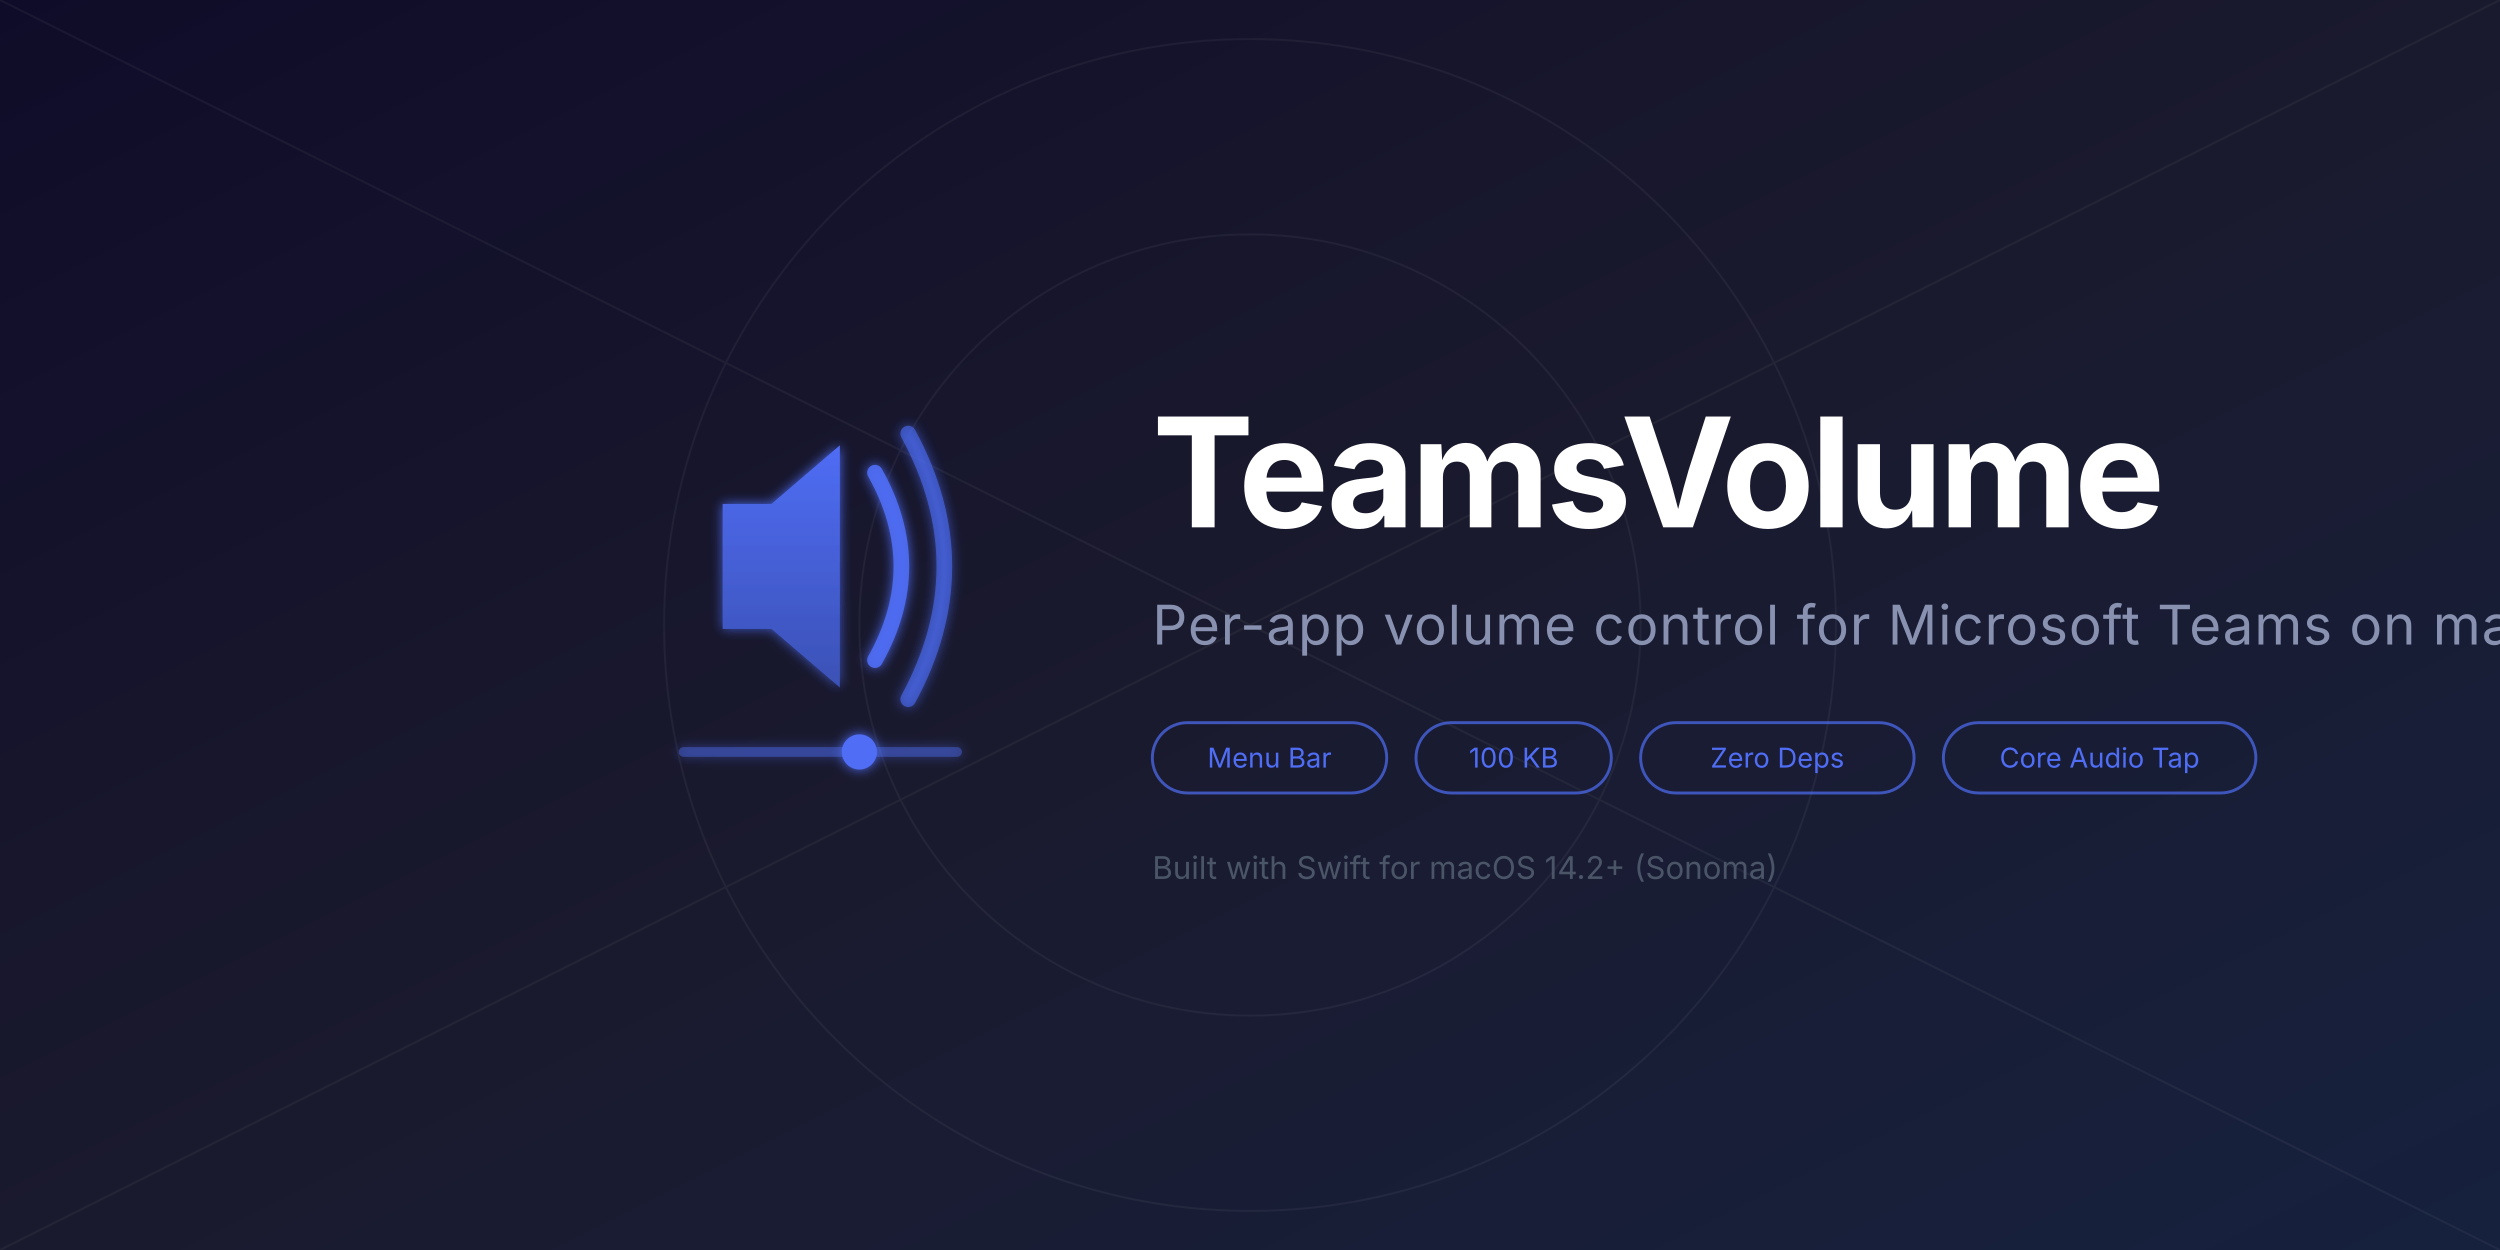
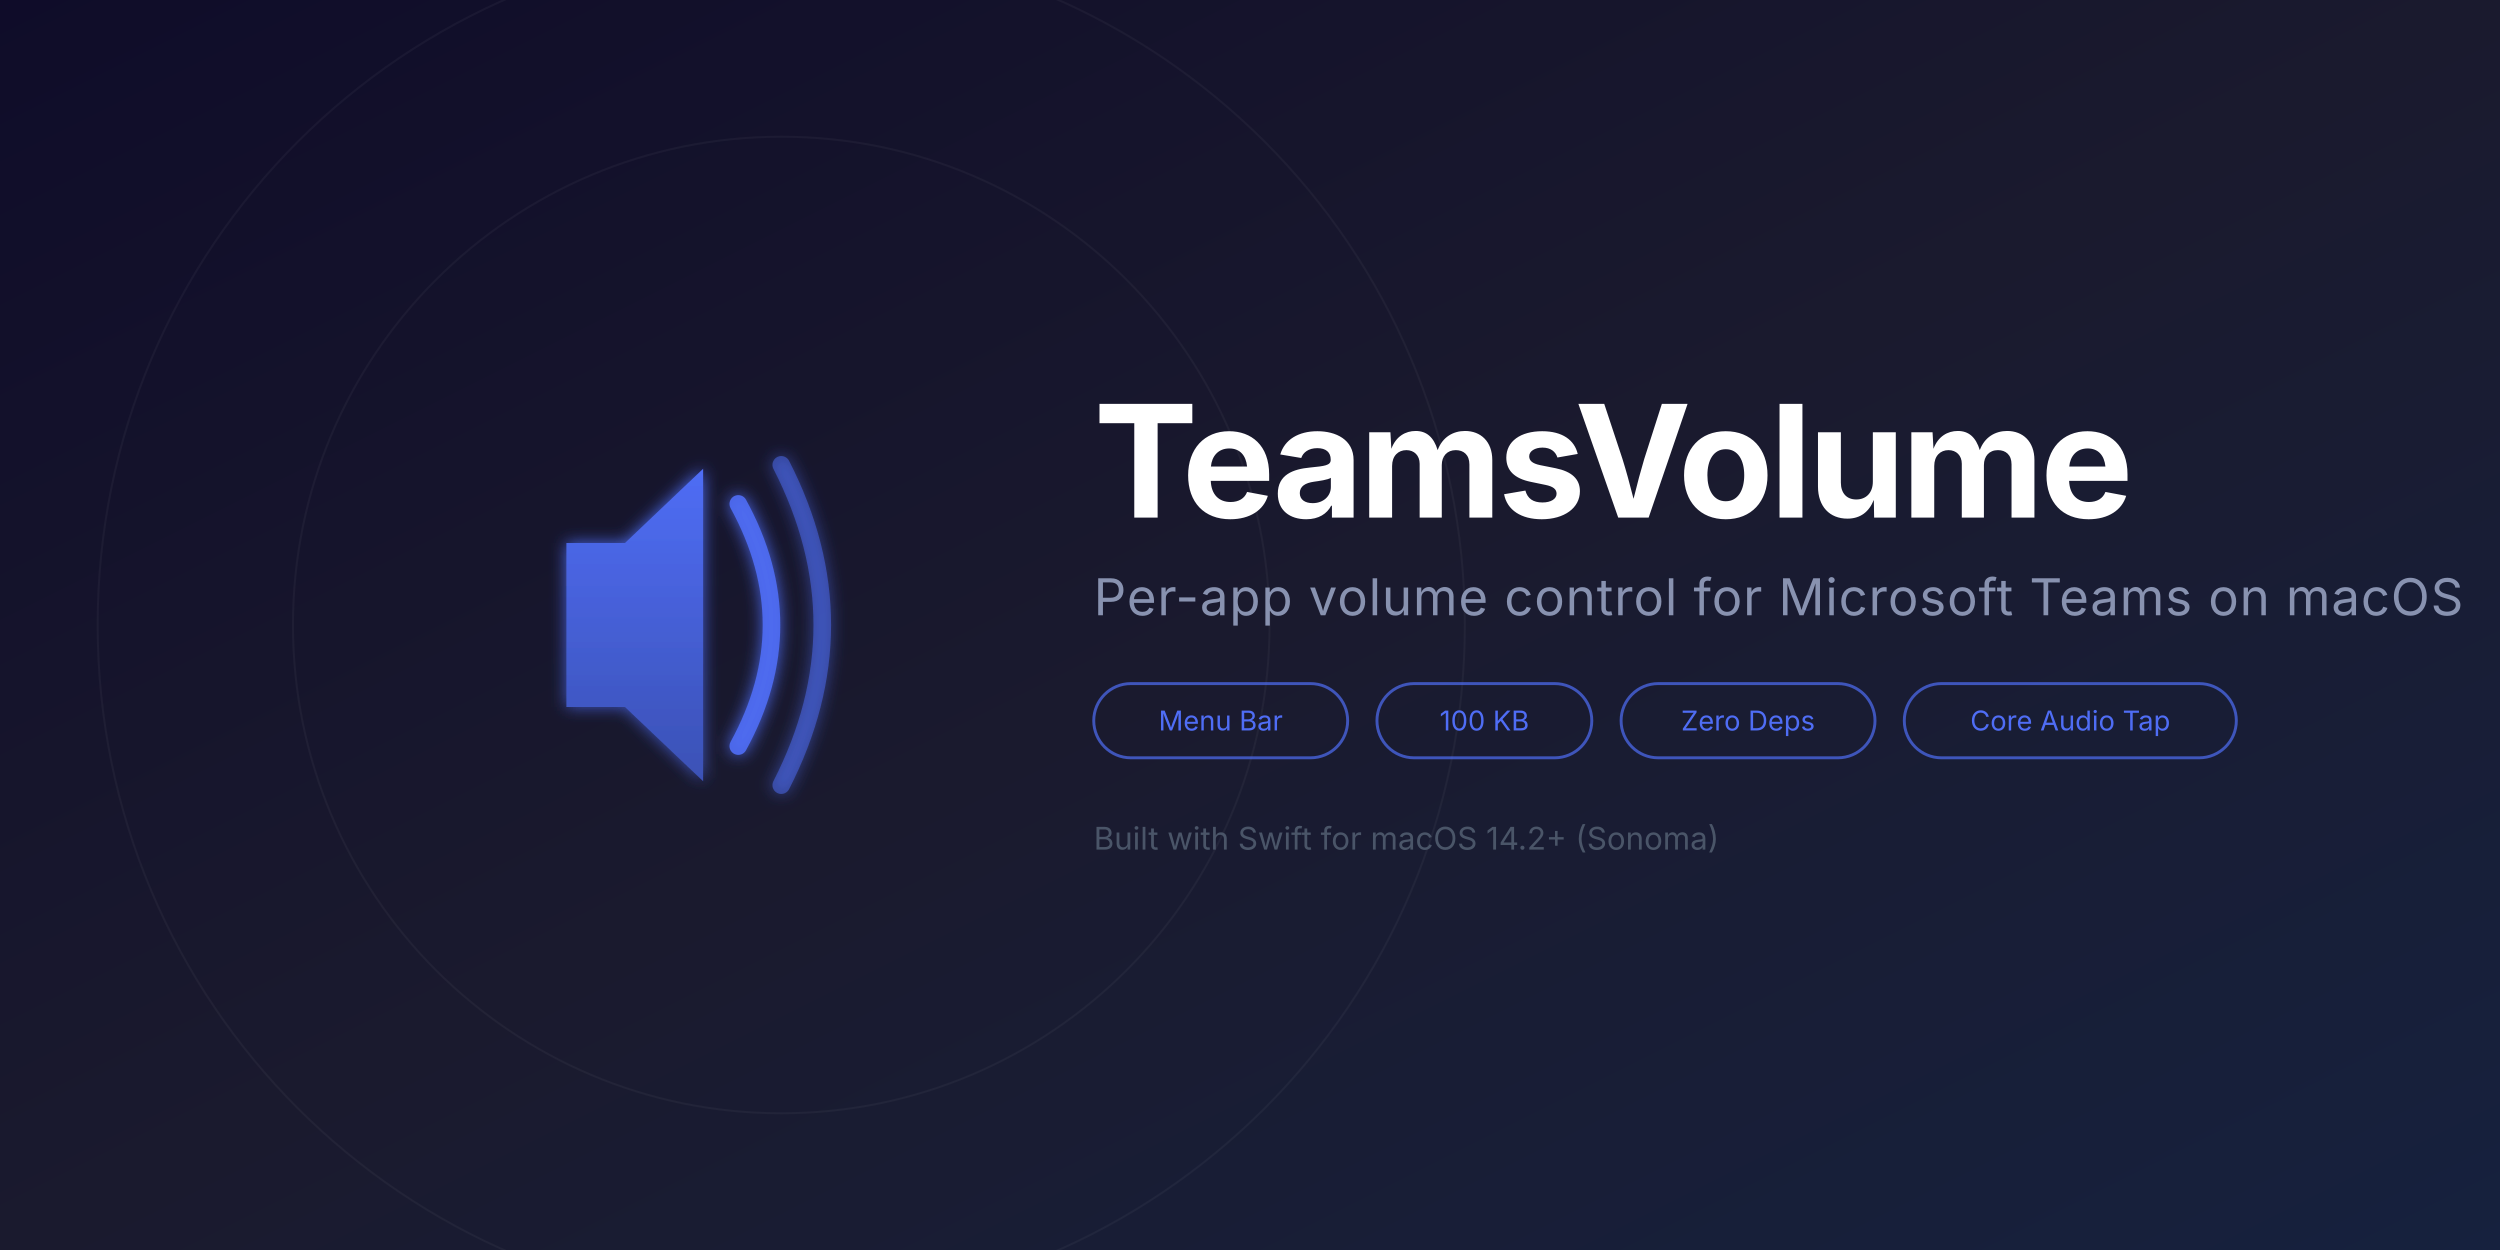
<svg xmlns="http://www.w3.org/2000/svg" viewBox="0 0 1280 640" width="1280" height="640">
  <defs>
    <linearGradient id="bgGrad" x1="0%" y1="0%" x2="100%" y2="100%">
      <stop offset="0%" style="stop-color:#0f0c29;stop-opacity:1" />
      <stop offset="50%" style="stop-color:#1a1a2e;stop-opacity:1" />
      <stop offset="100%" style="stop-color:#16213e;stop-opacity:1" />
    </linearGradient>
    <linearGradient id="accentGrad" x1="0%" y1="0%" x2="0%" y2="100%">
      <stop offset="0%" style="stop-color:#4f6df5;stop-opacity:1" />
      <stop offset="100%" style="stop-color:#3b51b5;stop-opacity:1" />
    </linearGradient>
    <filter id="glow">
-       <feGaussianBlur stdDeviation="3" result="coloredBlur" />
+       <feGaussianBlur stdDeviation="4" result="coloredBlur" />
      <feMerge>
        <feMergeNode in="coloredBlur" />
        <feMergeNode in="SourceGraphic" />
      </feMerge>
    </filter>
  </defs>
  <rect width="1280" height="640" fill="url(#bgGrad)" />
-   <g opacity="0.05">
-     <line x1="0" y1="0" x2="1280" y2="640" stroke="white" stroke-width="1" />
-     <line x1="1280" y1="0" x2="0" y2="640" stroke="white" stroke-width="1" />
-     <circle cx="640" cy="320" r="200" fill="none" stroke="white" stroke-width="1" />
-     <circle cx="640" cy="320" r="300" fill="none" stroke="white" stroke-width="1" />
+   <g opacity="0.04">
+     <circle cx="400" cy="320" r="250" fill="none" stroke="white" stroke-width="1" />
+     <circle cx="400" cy="320" r="350" fill="none" stroke="white" stroke-width="1" />
  </g>
-   <g transform="translate(340, 180)" filter="url(#glow)">
-     <polygon points="30,78 30,142 55,142 90,172 90,48 55,78" fill="url(#accentGrad)" />
-     <path d="M 108 62 Q 135 110 108 158" fill="none" stroke="#4f6df5" stroke-width="8" stroke-linecap="round" opacity="0.9" />
-     <path d="M 125 42 Q 162 110 125 178" fill="none" stroke="#4f6df5" stroke-width="8" stroke-linecap="round" opacity="0.6" />
-     <line x1="10" y1="205" x2="150" y2="205" stroke="#4f6df5" stroke-width="5" stroke-linecap="round" opacity="0.4" />
-     <circle cx="100" cy="205" r="9" fill="#4f6df5" />
+   <g transform="translate(260, 210)" filter="url(#glow)">
+     <polygon points="30,68 30,152 60,152 100,190 100,30 60,68" fill="url(#accentGrad)" />
+     <path d="M 118 48 Q 152 110 118 172" fill="none" stroke="#4f6df5" stroke-width="9" stroke-linecap="round" opacity="0.9" />
+     <path d="M 140 28 Q 182 110 140 192" fill="none" stroke="#4f6df5" stroke-width="9" stroke-linecap="round" opacity="0.5" />
  </g>
-   <text x="590" y="270" font-family="-apple-system, BlinkMacSystemFont, 'SF Pro Display', 'Helvetica Neue', sans-serif" font-size="78" font-weight="700" fill="white" letter-spacing="-2">TeamsVolume</text>
-   <text x="590" y="330" font-family="-apple-system, BlinkMacSystemFont, 'SF Pro Text', 'Helvetica Neue', sans-serif" font-size="28" fill="#8892b0" letter-spacing="0.5">Per-app volume control for Microsoft Teams on macOS</text>
-   <g transform="translate(590, 370)">
-     <rect x="0" y="0" width="120" height="36" rx="18" fill="none" stroke="#4f6df5" stroke-width="1.5" opacity="0.7" />
-     <text x="60" y="23" font-family="SF Pro Text, sans-serif" font-size="14" fill="#4f6df5" text-anchor="middle">Menu Bar</text>
-     <rect x="135" y="0" width="100" height="36" rx="18" fill="none" stroke="#4f6df5" stroke-width="1.5" opacity="0.7" />
-     <text x="185" y="23" font-family="SF Pro Text, sans-serif" font-size="14" fill="#4f6df5" text-anchor="middle">100 KB</text>
-     <rect x="250" y="0" width="140" height="36" rx="18" fill="none" stroke="#4f6df5" stroke-width="1.5" opacity="0.7" />
-     <text x="320" y="23" font-family="SF Pro Text, sans-serif" font-size="14" fill="#4f6df5" text-anchor="middle">Zero Deps</text>
-     <rect x="405" y="0" width="160" height="36" rx="18" fill="none" stroke="#4f6df5" stroke-width="1.5" opacity="0.7" />
-     <text x="485" y="23" font-family="SF Pro Text, sans-serif" font-size="14" fill="#4f6df5" text-anchor="middle">Core Audio Tap</text>
+   <text x="560" y="265" font-family="-apple-system, BlinkMacSystemFont, 'SF Pro Display', 'Helvetica Neue', sans-serif" font-size="80" font-weight="700" fill="white" letter-spacing="-2">TeamsVolume</text>
+   <text x="560" y="315" font-family="-apple-system, BlinkMacSystemFont, 'SF Pro Text', 'Helvetica Neue', sans-serif" font-size="26" fill="#8892b0" letter-spacing="0.5">Per-app volume control for Microsoft Teams on macOS</text>
+   <g transform="translate(560, 350)">
+     <rect x="0" y="0" width="130" height="38" rx="19" fill="none" stroke="#4f6df5" stroke-width="1.5" opacity="0.7" />
+     <text x="65" y="24" font-family="-apple-system, SF Pro Text, sans-serif" font-size="14" fill="#4f6df5" text-anchor="middle">Menu Bar</text>
+     <rect x="145" y="0" width="110" height="38" rx="19" fill="none" stroke="#4f6df5" stroke-width="1.5" opacity="0.7" />
+     <text x="200" y="24" font-family="-apple-system, SF Pro Text, sans-serif" font-size="14" fill="#4f6df5" text-anchor="middle">100 KB</text>
+     <rect x="270" y="0" width="130" height="38" rx="19" fill="none" stroke="#4f6df5" stroke-width="1.5" opacity="0.7" />
+     <text x="335" y="24" font-family="-apple-system, SF Pro Text, sans-serif" font-size="14" fill="#4f6df5" text-anchor="middle">Zero Deps</text>
+     <rect x="415" y="0" width="170" height="38" rx="19" fill="none" stroke="#4f6df5" stroke-width="1.5" opacity="0.7" />
+     <text x="500" y="24" font-family="-apple-system, SF Pro Text, sans-serif" font-size="14" fill="#4f6df5" text-anchor="middle">Core Audio Tap</text>
  </g>
-   <g transform="translate(590, 430)">
-     <text x="0" y="20" font-family="SF Pro Text, sans-serif" font-size="16" fill="#4a5568">Built with Swift for macOS 14.2+ (Sonoma)</text>
-   </g>
+   <text x="560" y="435" font-family="-apple-system, SF Pro Text, sans-serif" font-size="16" fill="#4a5568">Built with Swift for macOS 14.2+ (Sonoma)</text>
</svg>
